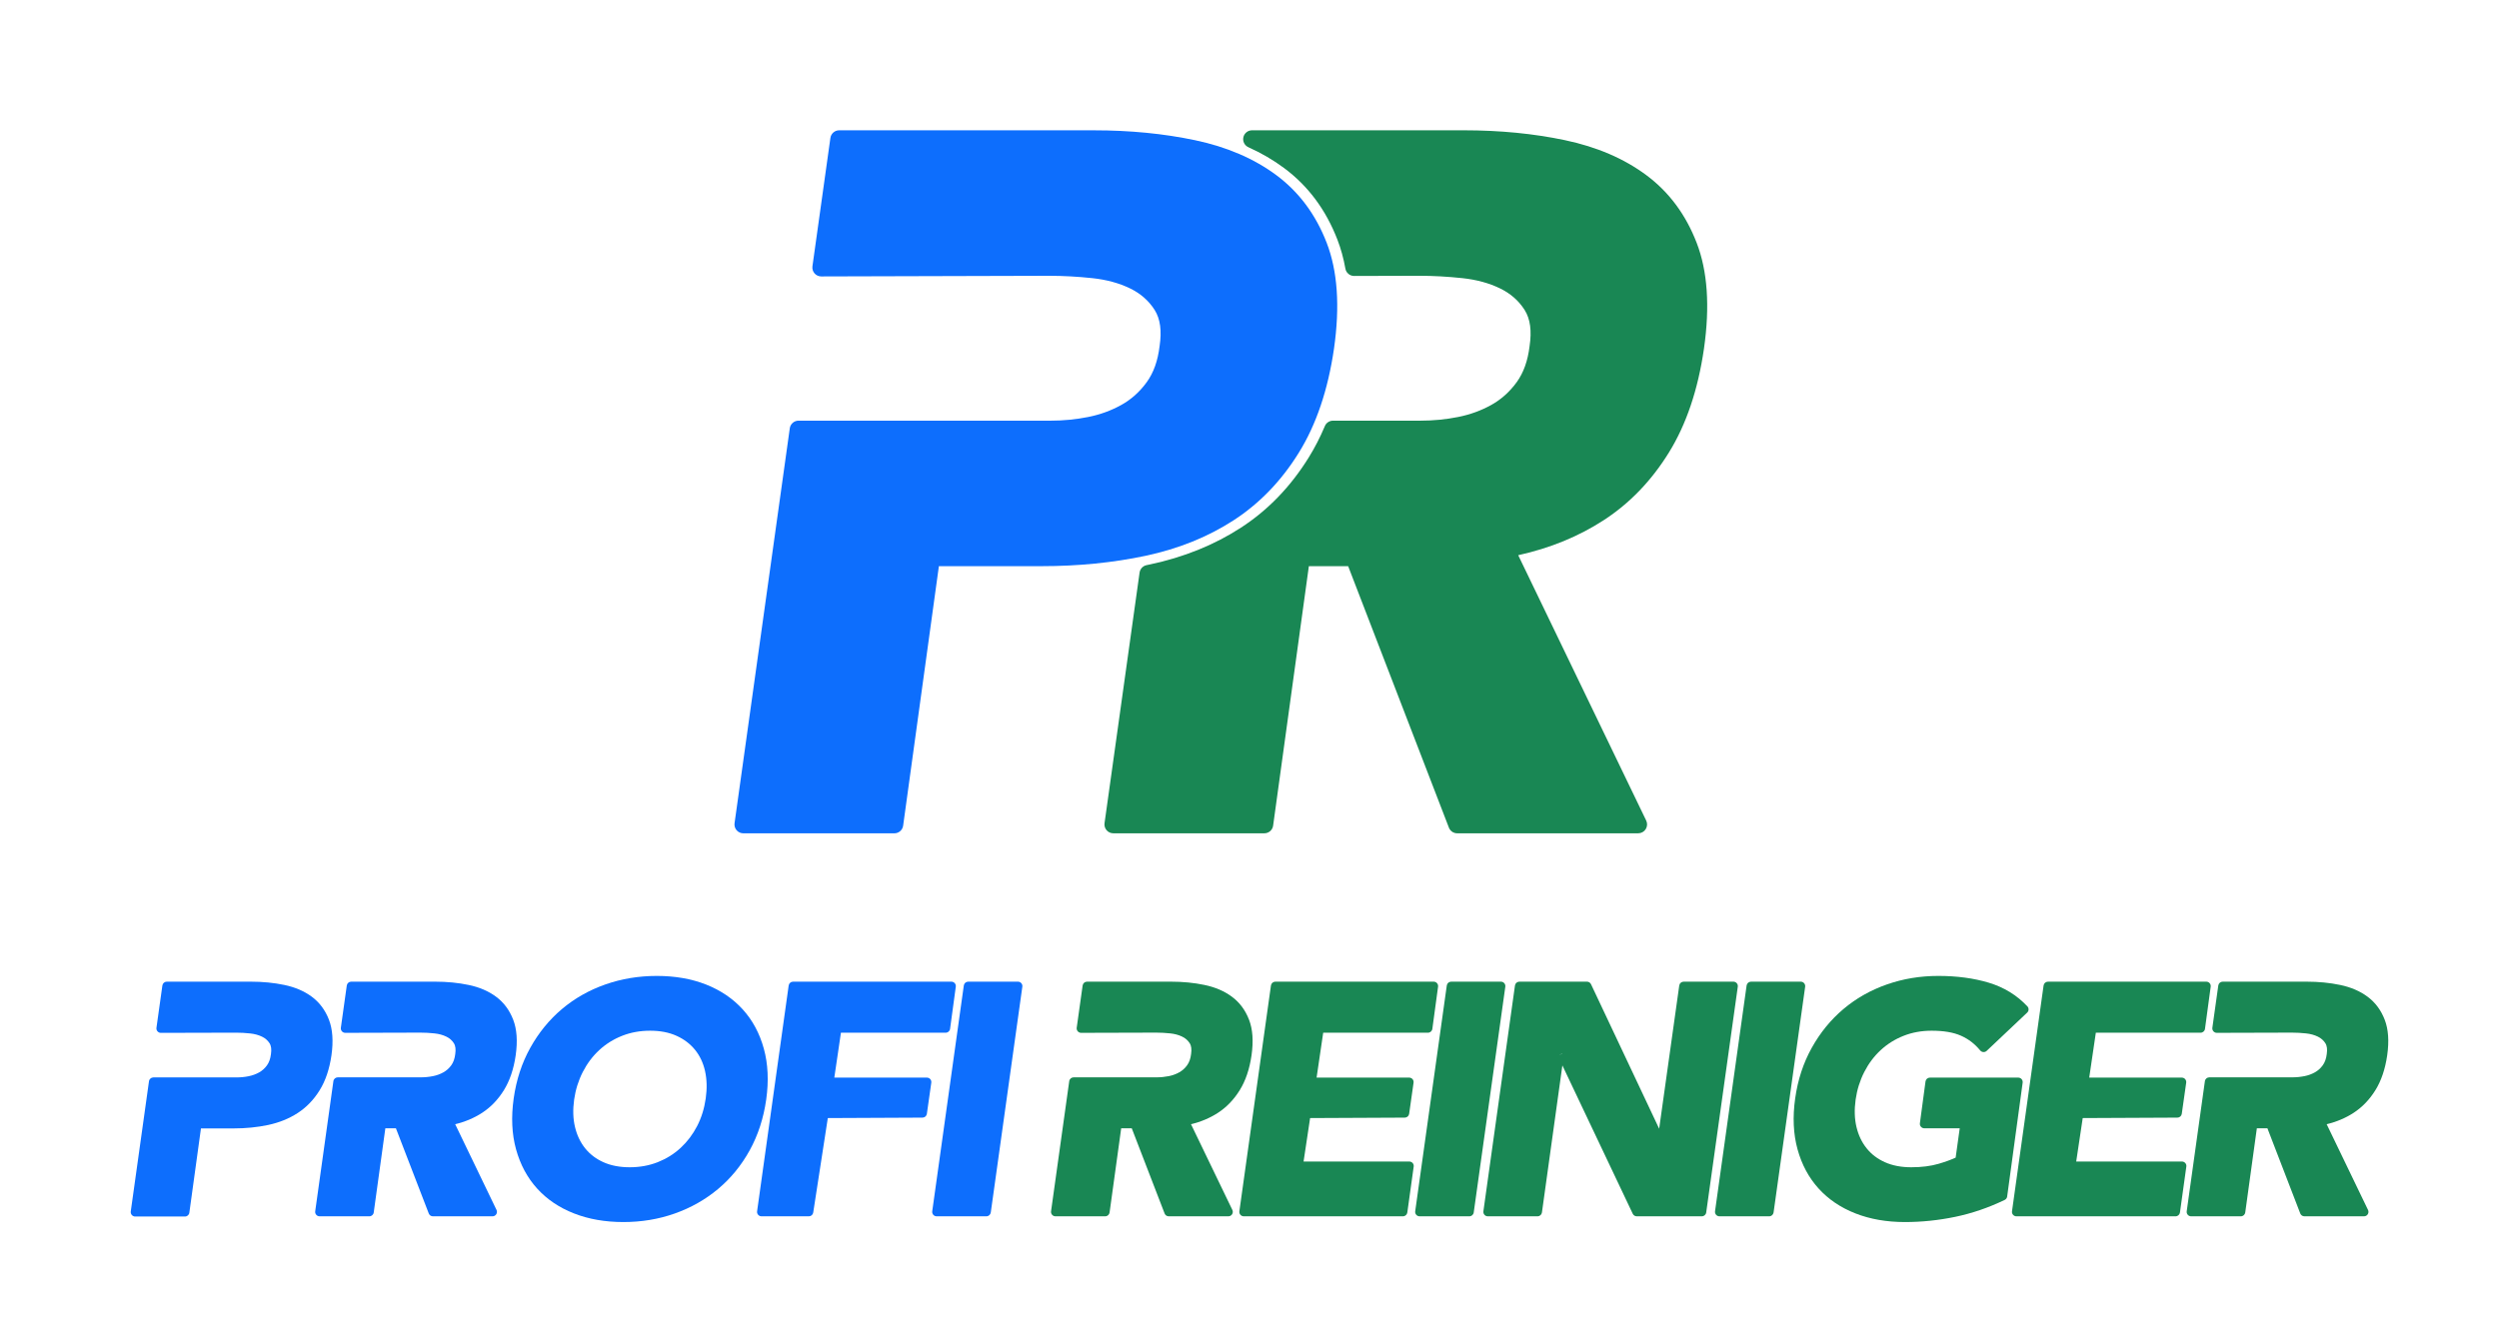
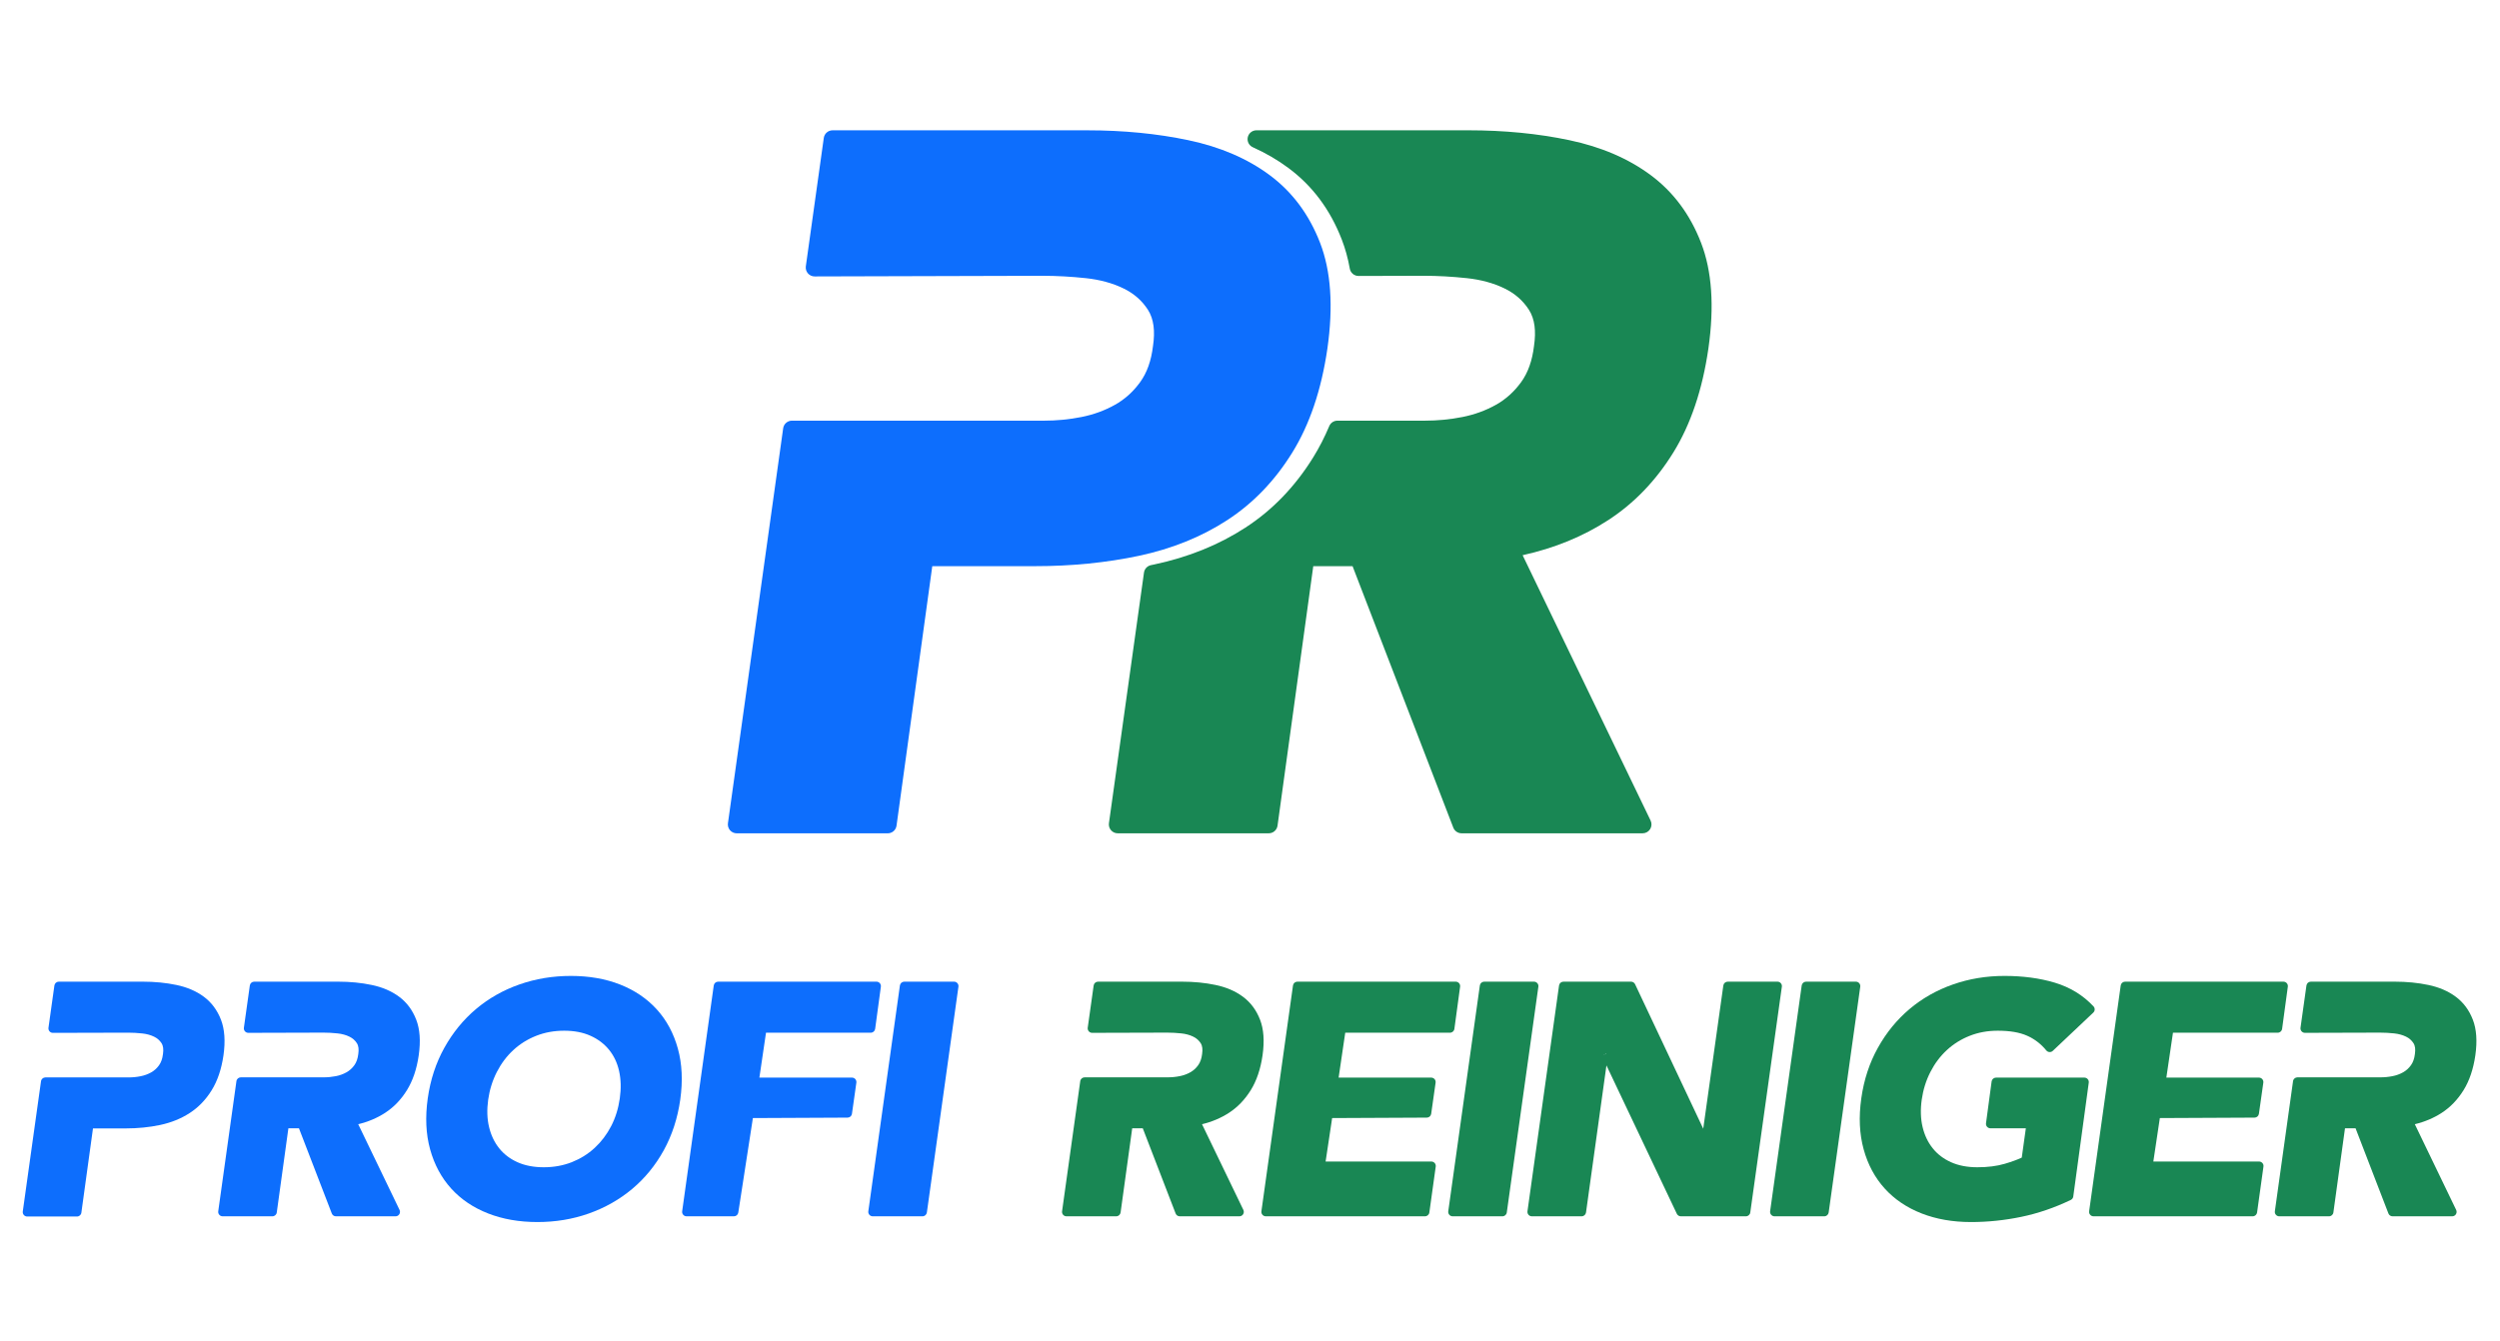
<svg xmlns="http://www.w3.org/2000/svg" width="100%" height="100%" viewBox="0 0 2268 1217" version="1.1" xml:space="preserve" style="fill-rule:evenodd;clip-rule:evenodd;stroke-linejoin:round;stroke-miterlimit:2;">
-   <g transform="matrix(1.93013,0,0,1.93013,-3391.58,-3551.62)">
+   <g transform="matrix(1.93013,0,0,1.93013,-3489.58,-3551.62)">
    <path d="M1830.74,2323.55C1830.66,2324.15 1830.84,2324.76 1831.24,2325.21C1831.63,2325.66 1832.21,2325.93 1832.81,2325.92L1868.17,2325.83C1870.31,2325.83 1872.51,2325.95 1874.78,2326.19C1876.88,2326.41 1878.75,2326.92 1880.4,2327.72C1881.89,2328.44 1883.06,2329.46 1883.91,2330.79C1884.73,2332.08 1884.89,2333.79 1884.58,2335.9C1884.58,2335.92 1884.57,2335.94 1884.57,2335.96C1884.32,2338.06 1883.71,2339.82 1882.7,2341.21C1881.69,2342.61 1880.46,2343.71 1879.02,2344.52C1877.5,2345.37 1875.85,2345.97 1874.07,2346.32C1872.2,2346.7 1870.29,2346.88 1868.32,2346.88C1868.32,2346.88 1829.3,2346.88 1829.3,2346.88C1828.26,2346.88 1827.38,2347.64 1827.23,2348.67L1818.66,2409.93C1818.58,2410.53 1818.76,2411.14 1819.16,2411.59C1819.55,2412.05 1820.13,2412.31 1820.73,2412.31L1844.15,2412.31C1845.19,2412.31 1846.07,2411.54 1846.21,2410.51L1851.67,2370.87C1851.67,2370.87 1866.97,2370.87 1866.97,2370.87C1872.73,2370.87 1878.15,2370.33 1883.24,2369.25C1888.46,2368.14 1893.1,2366.26 1897.16,2363.62C1901.26,2360.96 1904.71,2357.39 1907.48,2352.91C1910.22,2348.49 1912.08,2343.03 1913.03,2336.5C1913.03,2336.5 1913.03,2336.5 1913.03,2336.5C1913.99,2329.77 1913.56,2324.2 1911.86,2319.76C1910.1,2315.22 1907.41,2311.62 1903.8,2308.93C1900.27,2306.31 1895.98,2304.45 1890.9,2303.39C1886.01,2302.36 1880.74,2301.84 1875.08,2301.84C1875.08,2301.84 1835.59,2301.84 1835.59,2301.84C1834.55,2301.84 1833.67,2302.61 1833.53,2303.64L1830.74,2323.55Z" style="fill:rgb(13,110,253);fill-rule:nonzero;" />
  </g>
-   <g transform="matrix(1.93013,0,0,1.93013,-3387.72,-3551.62)">
+   <g transform="matrix(1.93013,0,0,1.93013,-3465.72,-3551.62)">
    <path d="M1996.72,2356.73C1995.48,2365.54 1995.85,2373.52 1997.82,2380.68C1999.82,2387.91 2003.13,2394.06 2007.74,2399.15C2012.35,2404.23 2018.13,2408.14 2025.1,2410.86C2031.97,2413.55 2039.7,2414.91 2048.28,2414.91C2056.83,2414.91 2064.88,2413.57 2072.45,2410.89C2080.04,2408.2 2086.83,2404.36 2092.82,2399.35C2098.81,2394.33 2103.78,2388.26 2107.71,2381.13C2111.62,2374.01 2114.21,2366.08 2115.45,2357.32C2116.69,2348.5 2116.31,2340.52 2114.34,2333.37C2112.35,2326.14 2109.04,2319.98 2104.43,2314.9C2099.82,2309.82 2094.06,2305.91 2087.15,2303.18C2080.32,2300.5 2072.62,2299.14 2064.03,2299.14C2055.49,2299.14 2047.41,2300.48 2039.79,2303.16C2032.15,2305.84 2025.36,2309.7 2019.41,2314.71C2013.48,2319.72 2008.51,2325.78 2004.54,2332.91C2000.57,2340.03 1997.96,2347.97 1996.72,2356.73ZM2025.14,2357.32C2025.81,2352.65 2027.16,2348.32 2029.21,2344.32C2031.25,2340.35 2033.82,2336.91 2036.95,2334.03C2040.06,2331.15 2043.64,2328.91 2047.7,2327.31C2051.76,2325.7 2056.16,2324.91 2060.88,2324.91C2065.56,2324.91 2069.68,2325.68 2073.23,2327.28C2076.72,2328.84 2079.62,2331.02 2081.92,2333.82C2084.22,2336.63 2085.8,2339.97 2086.68,2343.83C2087.57,2347.8 2087.68,2352.1 2087.02,2356.73C2087.02,2356.73 2087.02,2356.73 2087.02,2356.74C2086.35,2361.49 2085,2365.84 2082.96,2369.79C2080.92,2373.72 2078.34,2377.13 2075.22,2380.02C2072.11,2382.89 2068.52,2385.13 2064.47,2386.74C2060.4,2388.34 2056.01,2389.14 2051.28,2389.14C2046.61,2389.14 2042.49,2388.36 2038.93,2386.77C2035.45,2385.21 2032.58,2383.04 2030.33,2380.24C2028.07,2377.43 2026.48,2374.1 2025.56,2370.26C2024.61,2366.35 2024.49,2362.03 2025.14,2357.32L2025.14,2357.32Z" style="fill:rgb(13,110,253);fill-rule:nonzero;" />
  </g>
-   <g transform="matrix(1.93013,0,0,1.93013,-3387.72,-3551.62)">
+   <g transform="matrix(1.93013,0,0,1.93013,-3455.72,-3551.62)">
    <path d="M2128.08,2301.84C2127.04,2301.84 2126.16,2302.61 2126.02,2303.64L2111.17,2409.84C2111.08,2410.43 2111.26,2411.04 2111.66,2411.49C2112.05,2411.95 2112.63,2412.21 2113.23,2412.21L2135.51,2412.21C2136.53,2412.21 2137.41,2411.46 2137.56,2410.44L2144.42,2366C2144.42,2366 2188.94,2365.79 2188.94,2365.79C2189.98,2365.79 2190.85,2365.03 2191,2364L2193.08,2349.34C2193.16,2348.75 2192.99,2348.14 2192.59,2347.68C2192.19,2347.23 2191.62,2346.97 2191.02,2346.97L2147.48,2346.97C2147.48,2346.97 2150.59,2325.85 2150.59,2325.85C2150.59,2325.85 2199.85,2325.85 2199.85,2325.85C2200.89,2325.85 2201.77,2325.08 2201.91,2324.05L2204.6,2304.2C2204.68,2303.61 2204.5,2303.01 2204.1,2302.55C2203.71,2302.1 2203.14,2301.84 2202.53,2301.84L2128.08,2301.84Z" style="fill:rgb(13,110,253);fill-rule:nonzero;" />
  </g>
-   <g transform="matrix(1.93013,0,0,1.93013,-3385.79,-3551.62)">
+   <g transform="matrix(1.93013,0,0,1.93013,-3443.79,-3551.62)">
    <path d="M2209.43,2301.84C2208.39,2301.84 2207.51,2302.61 2207.37,2303.64L2192.52,2409.84C2192.43,2410.43 2192.62,2411.04 2193.01,2411.49C2193.41,2411.95 2193.98,2412.21 2194.58,2412.21L2217.98,2412.21C2219.02,2412.21 2219.9,2411.44 2220.05,2410.41L2234.89,2304.21C2234.98,2303.62 2234.8,2303.01 2234.4,2302.56C2234.01,2302.1 2233.43,2301.84 2232.83,2301.84L2209.43,2301.84Z" style="fill:rgb(13,110,253);fill-rule:nonzero;" />
  </g>
-   <g transform="matrix(1.93013,0,0,1.93013,-3381.93,-3551.62)">
+   <g transform="matrix(1.93013,0,0,1.93013,-3351.93,-3551.62)">
    <path d="M2434.53,2301.84C2433.49,2301.84 2432.61,2302.61 2432.47,2303.64L2417.62,2409.84C2417.53,2410.43 2417.71,2411.04 2418.11,2411.49C2418.5,2411.95 2419.08,2412.21 2419.68,2412.21L2443.08,2412.21C2444.12,2412.21 2445,2411.44 2445.14,2410.41L2459.99,2304.21C2460.08,2303.62 2459.9,2303.01 2459.5,2302.56C2459.11,2302.1 2458.53,2301.84 2457.93,2301.84L2434.53,2301.84Z" style="fill:rgb(25,135,84);fill-rule:nonzero;" />
  </g>
-   <g transform="matrix(1.93013,0,0,1.93013,-3380,-3551.62)">
+   <g transform="matrix(1.93013,0,0,1.93013,-3340,-3551.62)">
    <path d="M2485.82,2341.23L2518.91,2411.02C2519.26,2411.74 2519.99,2412.21 2520.79,2412.21L2551.39,2412.21C2552.43,2412.21 2553.31,2411.44 2553.45,2410.41L2568.3,2304.21C2568.39,2303.62 2568.21,2303.01 2567.81,2302.56C2567.42,2302.1 2566.85,2301.84 2566.24,2301.84L2542.84,2301.84C2541.8,2301.84 2540.92,2302.61 2540.78,2303.63L2531.33,2371.01L2499.28,2303.03C2498.93,2302.31 2498.2,2301.84 2497.39,2301.84L2465.59,2301.84C2464.55,2301.84 2463.67,2302.61 2463.53,2303.64L2448.68,2409.84C2448.6,2410.43 2448.78,2411.04 2449.17,2411.49C2449.57,2411.95 2450.14,2412.21 2450.74,2412.21L2474.14,2412.21C2475.18,2412.21 2476.06,2411.44 2476.21,2410.41L2485.82,2341.23ZM2484.43,2336.02C2484.48,2336.15 2484.52,2336.27 2484.55,2336.36L2484.4,2336.26L2484.43,2336.02ZM2485.42,2335.53L2485.51,2335.71L2485.31,2336.03L2485.16,2336.16C2485.23,2335.99 2485.33,2335.77 2485.42,2335.53Z" style="fill:rgb(25,135,84);fill-rule:nonzero;" />
  </g>
-   <g transform="matrix(1.93013,0,0,1.93013,-3378.07,-3551.62)">
+   <g transform="matrix(1.93013,0,0,1.93013,-3328.07,-3551.62)">
    <path d="M2573.51,2301.84C2572.48,2301.84 2571.6,2302.61 2571.45,2303.64L2556.6,2409.84C2556.52,2410.43 2556.7,2411.04 2557.09,2411.49C2557.49,2411.95 2558.06,2412.21 2558.66,2412.21L2582.07,2412.21C2583.1,2412.21 2583.98,2411.44 2584.13,2410.41L2598.98,2304.21C2599.06,2303.62 2598.88,2303.01 2598.49,2302.56C2598.09,2302.1 2597.52,2301.84 2596.91,2301.84L2573.51,2301.84Z" style="fill:rgb(25,135,84);fill-rule:nonzero;" />
  </g>
-   <g transform="matrix(1.93013,0,0,1.93013,-3376.14,-3551.62)">
+   <g transform="matrix(1.93013,0,0,1.93013,-3316.14,-3551.62)">
    <path d="M2691.8,2404.5C2692.43,2404.2 2692.87,2403.6 2692.96,2402.91L2700.25,2349.33C2700.33,2348.74 2700.15,2348.13 2699.75,2347.68C2699.36,2347.23 2698.79,2346.97 2698.18,2346.97L2656.64,2346.97C2655.59,2346.97 2654.71,2347.74 2654.57,2348.77L2651.93,2368.45C2651.85,2369.04 2652.03,2369.64 2652.43,2370.1C2652.83,2370.55 2653.4,2370.81 2654,2370.81L2670.66,2370.81C2670.66,2370.81 2668.74,2384.6 2668.74,2384.6C2666.65,2385.58 2663.99,2386.55 2660.76,2387.5C2657.03,2388.6 2652.73,2389.14 2647.85,2389.14C2643.17,2389.14 2639.05,2388.36 2635.5,2386.77C2632.01,2385.21 2629.14,2383.04 2626.9,2380.24C2624.63,2377.43 2623.05,2374.1 2622.12,2370.26C2621.18,2366.35 2621.05,2362.03 2621.71,2357.32C2622.38,2352.65 2623.73,2348.32 2625.78,2344.32C2627.81,2340.35 2630.39,2336.91 2633.51,2334.03C2636.62,2331.15 2640.21,2328.91 2644.26,2327.31C2648.33,2325.7 2652.72,2324.91 2657.45,2324.91C2663.1,2324.91 2667.72,2325.68 2671.3,2327.28C2674.8,2328.84 2677.8,2331.15 2680.29,2334.19C2680.65,2334.64 2681.19,2334.92 2681.77,2334.95C2682.34,2334.99 2682.91,2334.78 2683.33,2334.39L2702.38,2316.39C2703.22,2315.6 2703.25,2314.28 2702.47,2313.45C2697.52,2308.18 2691.44,2304.46 2684.22,2302.3C2677.19,2300.2 2669.32,2299.14 2660.6,2299.14C2652.05,2299.14 2643.98,2300.48 2636.36,2303.16C2628.71,2305.84 2621.92,2309.7 2615.98,2314.71C2610.04,2319.72 2605.08,2325.78 2601.11,2332.91C2597.13,2340.03 2594.52,2347.97 2593.29,2356.73C2592.04,2365.54 2592.42,2373.52 2594.39,2380.68C2596.38,2387.91 2599.69,2394.06 2604.31,2399.15C2608.92,2404.23 2614.7,2408.14 2621.66,2410.86C2628.54,2413.55 2636.27,2414.91 2644.85,2414.91C2652.79,2414.91 2660.68,2414.09 2668.52,2412.46C2676.38,2410.83 2684.14,2408.18 2691.8,2404.5Z" style="fill:rgb(25,135,84);fill-rule:nonzero;" />
  </g>
-   <g transform="matrix(1.93013,0,0,1.93013,-3374.21,-3551.62)">
+   <g transform="matrix(1.93013,0,0,1.93013,-3304.21,-3551.62)">
    <path d="M2711.15,2301.84C2710.11,2301.84 2709.23,2302.61 2709.09,2303.64L2694.24,2409.84C2694.15,2410.43 2694.33,2411.04 2694.73,2411.49C2695.12,2411.95 2695.7,2412.21 2696.3,2412.21L2771.15,2412.21C2772.19,2412.21 2773.07,2411.44 2773.21,2410.41L2776.21,2388.81C2776.3,2388.21 2776.12,2387.61 2775.72,2387.16C2775.32,2386.7 2774.75,2386.44 2774.15,2386.44L2724.43,2386.44C2724.43,2386.44 2727.49,2366 2727.49,2366C2727.49,2366 2772.01,2365.79 2772.01,2365.79C2773.05,2365.79 2773.92,2365.03 2774.07,2364L2776.15,2349.34C2776.23,2348.75 2776.05,2348.14 2775.66,2347.68C2775.26,2347.23 2774.69,2346.97 2774.09,2346.97L2730.55,2346.97C2730.55,2346.97 2733.66,2325.85 2733.66,2325.85C2733.66,2325.85 2782.91,2325.85 2782.91,2325.85C2783.96,2325.85 2784.84,2325.08 2784.98,2324.05L2787.67,2304.2C2787.75,2303.61 2787.57,2303.01 2787.17,2302.55C2786.78,2302.1 2786.2,2301.84 2785.6,2301.84L2711.15,2301.84Z" style="fill:rgb(25,135,84);fill-rule:nonzero;" />
  </g>
-   <g transform="matrix(1.93013,0,0,1.93013,-3383.86,-3551.62)">
+   <g transform="matrix(1.93013,0,0,1.93013,-3363.86,-3551.62)">
    <path d="M2352.85,2301.84C2351.81,2301.84 2350.93,2302.61 2350.79,2303.64L2335.94,2409.84C2335.86,2410.43 2336.03,2411.04 2336.43,2411.49C2336.83,2411.95 2337.4,2412.21 2338,2412.21L2412.85,2412.21C2413.89,2412.21 2414.77,2411.44 2414.91,2410.41L2417.91,2388.81C2418,2388.21 2417.82,2387.61 2417.42,2387.16C2417.03,2386.7 2416.45,2386.44 2415.85,2386.44L2366.13,2386.44C2366.13,2386.44 2369.2,2366 2369.2,2366C2369.2,2366 2413.72,2365.79 2413.72,2365.79C2414.75,2365.79 2415.62,2365.03 2415.77,2364L2417.85,2349.34C2417.93,2348.75 2417.76,2348.14 2417.36,2347.68C2416.97,2347.23 2416.39,2346.97 2415.79,2346.97L2372.25,2346.97C2372.25,2346.97 2375.36,2325.85 2375.36,2325.85C2375.36,2325.85 2424.62,2325.85 2424.62,2325.85C2425.66,2325.85 2426.54,2325.08 2426.68,2324.05L2429.37,2304.2C2429.45,2303.61 2429.27,2303.01 2428.87,2302.55C2428.48,2302.1 2427.91,2301.84 2427.3,2301.84L2352.85,2301.84Z" style="fill:rgb(25,135,84);fill-rule:nonzero;" />
  </g>
-   <g transform="matrix(1.93013,0,0,1.93013,-3372.28,-3551.62)">
+   <g transform="matrix(1.93013,0,0,1.93013,-3292.28,-3551.62)">
    <path d="M2841.2,2368.89C2845.89,2367.76 2850.09,2365.98 2853.81,2363.57C2857.91,2360.91 2861.35,2357.34 2864.12,2352.87C2866.86,2348.45 2868.72,2342.99 2869.66,2336.47C2869.66,2336.47 2869.66,2336.47 2869.66,2336.47C2870.62,2329.75 2870.2,2324.18 2868.49,2319.75C2866.74,2315.21 2864.05,2311.61 2860.44,2308.93C2856.92,2306.31 2852.63,2304.45 2847.55,2303.39C2842.67,2302.36 2837.4,2301.84 2831.75,2301.84C2831.75,2301.84 2792.3,2301.84 2792.3,2301.84C2791.26,2301.84 2790.38,2302.61 2790.24,2303.64L2787.45,2323.53C2787.37,2324.13 2787.55,2324.74 2787.95,2325.19C2788.34,2325.65 2788.92,2325.91 2789.52,2325.91L2824.85,2325.81C2826.98,2325.81 2829.18,2325.93 2831.45,2326.17C2833.55,2326.39 2835.42,2326.9 2837.06,2327.7C2838.55,2328.42 2839.72,2329.44 2840.57,2330.77C2841.39,2332.05 2841.55,2333.76 2841.24,2335.87C2841.24,2335.89 2841.23,2335.91 2841.23,2335.93C2840.98,2338.03 2840.37,2339.78 2839.36,2341.17C2838.35,2342.57 2837.12,2343.68 2835.68,2344.48C2834.17,2345.33 2832.52,2345.93 2830.74,2346.28C2828.87,2346.65 2826.96,2346.84 2825,2346.84C2825,2346.84 2786.01,2346.84 2786.01,2346.84C2784.97,2346.84 2784.09,2347.6 2783.94,2348.63L2775.39,2409.84C2775.3,2410.43 2775.48,2411.04 2775.88,2411.49C2776.27,2411.95 2776.85,2412.21 2777.45,2412.21L2800.85,2412.21C2801.89,2412.21 2802.77,2411.44 2802.91,2410.41L2808.37,2370.81L2813.34,2370.81L2828.78,2410.87C2829.09,2411.68 2829.86,2412.21 2830.72,2412.21L2858.77,2412.21C2859.49,2412.21 2860.15,2411.84 2860.53,2411.23C2860.91,2410.62 2860.96,2409.87 2860.65,2409.22L2841.2,2368.89Z" style="fill:rgb(25,135,84);fill-rule:nonzero;" />
  </g>
-   <g transform="matrix(1.93013,0,0,1.93013,-3385.79,-3551.62)">
+   <g transform="matrix(1.93013,0,0,1.93013,-3375.79,-3551.62)">
    <path d="M2314.2,2368.89C2318.89,2367.76 2323.09,2365.98 2326.81,2363.57C2330.91,2360.91 2334.35,2357.34 2337.12,2352.87C2339.86,2348.45 2341.72,2342.99 2342.66,2336.47C2342.66,2336.47 2342.66,2336.47 2342.66,2336.47C2343.62,2329.75 2343.2,2324.18 2341.49,2319.75C2339.74,2315.21 2337.05,2311.61 2333.44,2308.93C2329.92,2306.31 2325.63,2304.45 2320.55,2303.39C2315.67,2302.36 2310.4,2301.84 2304.75,2301.84C2304.75,2301.84 2265.3,2301.84 2265.3,2301.84C2264.26,2301.84 2263.38,2302.61 2263.24,2303.64L2260.45,2323.53C2260.37,2324.13 2260.55,2324.74 2260.95,2325.19C2261.34,2325.65 2261.92,2325.91 2262.52,2325.91L2297.85,2325.81C2299.98,2325.81 2302.18,2325.93 2304.45,2326.17C2306.55,2326.39 2308.42,2326.9 2310.06,2327.7C2311.55,2328.42 2312.72,2329.44 2313.57,2330.77C2314.39,2332.05 2314.55,2333.76 2314.24,2335.87C2314.24,2335.89 2314.23,2335.91 2314.23,2335.93C2313.98,2338.03 2313.37,2339.78 2312.36,2341.17C2311.35,2342.57 2310.12,2343.68 2308.68,2344.48C2307.17,2345.33 2305.52,2345.93 2303.74,2346.28C2301.87,2346.65 2299.96,2346.84 2298,2346.84C2298,2346.84 2259.01,2346.84 2259.01,2346.84C2257.97,2346.84 2257.09,2347.6 2256.94,2348.63L2248.39,2409.84C2248.3,2410.43 2248.48,2411.04 2248.88,2411.49C2249.27,2411.95 2249.85,2412.21 2250.45,2412.21L2273.85,2412.21C2274.89,2412.21 2275.77,2411.44 2275.91,2410.41L2281.37,2370.81L2286.34,2370.81L2301.78,2410.87C2302.09,2411.68 2302.86,2412.21 2303.72,2412.21L2331.77,2412.21C2332.49,2412.21 2333.15,2411.84 2333.53,2411.23C2333.91,2410.62 2333.96,2409.87 2333.65,2409.22L2314.2,2368.89Z" style="fill:rgb(25,135,84);fill-rule:nonzero;" />
  </g>
-   <g transform="matrix(1.93013,0,0,1.93013,-3391.58,-3551.62)">
+   <g transform="matrix(1.93013,0,0,1.93013,-3479.58,-3551.62)">
    <path d="M1971.21,2368.89C1975.89,2367.76 1980.09,2365.98 1983.81,2363.57C1987.91,2360.91 1991.35,2357.34 1994.12,2352.87C1996.86,2348.45 1998.72,2342.99 1999.66,2336.47C1999.66,2336.47 1999.66,2336.47 1999.66,2336.47C2000.62,2329.75 2000.2,2324.18 1998.49,2319.75C1996.74,2315.21 1994.05,2311.61 1990.44,2308.93C1986.92,2306.31 1982.63,2304.45 1977.55,2303.39C1972.67,2302.36 1967.4,2301.84 1961.75,2301.84C1961.75,2301.84 1922.3,2301.84 1922.3,2301.84C1921.26,2301.84 1920.38,2302.61 1920.24,2303.64L1917.45,2323.53C1917.37,2324.13 1917.55,2324.74 1917.95,2325.19C1918.34,2325.65 1918.92,2325.91 1919.52,2325.91L1954.85,2325.81C1956.98,2325.81 1959.18,2325.93 1961.45,2326.17C1963.55,2326.39 1965.42,2326.9 1967.06,2327.7C1968.55,2328.42 1969.72,2329.44 1970.57,2330.77C1971.39,2332.05 1971.55,2333.76 1971.24,2335.87C1971.24,2335.89 1971.23,2335.91 1971.23,2335.93C1970.98,2338.03 1970.37,2339.78 1969.37,2341.17C1968.35,2342.57 1967.12,2343.68 1965.68,2344.48C1964.17,2345.33 1962.52,2345.93 1960.74,2346.28C1958.87,2346.65 1956.96,2346.84 1955,2346.84C1955,2346.84 1916.01,2346.84 1916.01,2346.84C1914.97,2346.84 1914.09,2347.6 1913.94,2348.63L1905.39,2409.84C1905.3,2410.43 1905.48,2411.04 1905.88,2411.49C1906.27,2411.95 1906.85,2412.21 1907.45,2412.21L1930.85,2412.21C1931.89,2412.21 1932.77,2411.44 1932.91,2410.41L1938.37,2370.81L1943.34,2370.81L1958.78,2410.87C1959.09,2411.68 1959.86,2412.21 1960.72,2412.21L1988.77,2412.21C1989.49,2412.21 1990.15,2411.84 1990.53,2411.23C1990.91,2410.62 1990.96,2409.87 1990.65,2409.22L1971.21,2368.89Z" style="fill:rgb(13,110,253);fill-rule:nonzero;" />
  </g>
-   <g transform="matrix(1,0,0,1,-26,-3)">
+   <g transform="matrix(1,0,0,1,-22,-3)">
    <path d="M1403.88,507.06C1432.9,500.633 1458.76,490.023 1481.46,475.277C1504.99,460.002 1524.71,439.553 1540.6,413.89C1556.35,388.449 1567.03,356.977 1572.48,319.422C1572.48,319.416 1572.48,319.41 1572.48,319.404C1577.98,280.872 1575.66,248.928 1565.87,223.545C1555.92,197.726 1540.63,177.226 1520.1,161.984C1499.91,146.99 1475.3,136.375 1446.23,130.255C1417.89,124.289 1387.31,121.295 1354.5,121.295C1354.5,121.295 1162.3,121.295 1162.3,121.295C1158.51,121.295 1155.23,123.943 1154.43,127.651C1153.64,131.358 1155.54,135.117 1159,136.672C1170.78,141.966 1181.56,148.26 1191.34,155.527C1213.07,171.659 1229.29,193.327 1239.82,220.652C1242.94,228.754 1245.36,237.507 1247.03,246.908C1247.72,250.753 1251.07,253.549 1254.97,253.538L1314.09,253.374C1326.7,253.374 1339.74,254.092 1353.21,255.525C1365.98,256.884 1377.4,259.975 1387.45,264.866C1396.89,269.458 1404.31,275.94 1409.66,284.359C1414.92,292.623 1416.21,303.566 1414.21,317.089C1414.2,317.162 1414.19,317.235 1414.18,317.309C1412.6,330.425 1408.77,341.348 1402.48,350.005C1396.15,358.697 1388.53,365.558 1379.57,370.562C1370.33,375.725 1360.28,379.385 1349.41,381.559C1338.2,383.8 1326.72,384.918 1314.95,384.918C1314.95,384.918 1235.8,384.909 1235.8,384.909C1232.57,384.909 1229.64,386.85 1228.39,389.834C1224.13,399.958 1219.29,409.385 1213.88,418.123C1197.34,444.844 1176.78,466.117 1152.29,482.022C1128.15,497.699 1100.58,508.878 1069.54,515.462C1068.56,515.669 1067.58,515.873 1066.6,516.074C1063.26,516.755 1060.72,519.466 1060.24,522.84L1028.43,750.375C1028.11,752.679 1028.8,755.011 1030.33,756.767C1031.85,758.522 1034.07,759.531 1036.39,759.531L1173.48,759.531C1177.5,759.531 1180.9,756.565 1181.44,752.585L1213.88,516.997C1213.88,516.997 1249.53,516.997 1249.53,516.997C1249.53,516.997 1340.96,754.379 1340.96,754.379C1342.16,757.483 1345.14,759.531 1348.47,759.531L1512.79,759.531C1515.56,759.531 1518.13,758.109 1519.6,755.766C1521.07,753.423 1521.24,750.488 1520.04,747.996L1403.88,507.06Z" style="fill:rgb(25,135,84);" />
  </g>
-   <g transform="matrix(1.93013,0,0,1.93013,-3385.79,-3551.62)">
+   <g transform="matrix(1.93013,0,0,1.93013,-3391.79,-3551.62)">
    <path d="M2136.19,1965.37C2136.03,1966.57 2136.39,1967.78 2137.18,1968.69C2137.97,1969.6 2139.12,1970.12 2140.33,1970.12L2247.57,1969.82C2254.1,1969.82 2260.86,1970.19 2267.84,1970.93C2274.45,1971.64 2280.37,1973.24 2285.58,1975.77C2290.47,1978.15 2294.31,1981.51 2297.09,1985.87C2299.81,1990.15 2300.48,1995.82 2299.44,2002.83C2299.43,2002.87 2299.43,2002.9 2299.42,2002.94C2298.61,2009.74 2296.62,2015.4 2293.36,2019.88C2290.09,2024.39 2286.14,2027.94 2281.49,2030.53C2276.71,2033.21 2271.5,2035.1 2265.87,2036.23C2260.06,2037.39 2254.11,2037.97 2248.02,2037.97C2248.02,2037.97 2129.67,2037.96 2129.67,2037.96C2127.59,2037.96 2125.83,2039.49 2125.54,2041.55L2099.57,2227.31C2099.4,2228.51 2099.76,2229.72 2100.55,2230.63C2101.34,2231.54 2102.49,2232.06 2103.69,2232.06L2174.72,2232.06C2176.8,2232.06 2178.56,2230.52 2178.84,2228.46L2195.65,2106.4C2195.65,2106.4 2243.92,2106.4 2243.92,2106.4C2261.22,2106.4 2277.52,2104.77 2292.82,2101.53C2308.37,2098.23 2322.19,2092.64 2334.28,2084.79C2346.47,2076.87 2356.69,2066.28 2364.92,2052.98C2373.08,2039.8 2378.61,2023.5 2381.44,2004.04C2381.44,2004.04 2381.44,2004.03 2381.44,2004.03C2384.29,1984.07 2383.09,1967.51 2378.02,1954.36C2372.86,1940.99 2364.94,1930.37 2354.3,1922.47C2343.84,1914.7 2331.09,1909.2 2316.03,1906.03C2301.35,1902.94 2285.5,1901.39 2268.5,1901.39C2268.5,1901.39 2148.76,1901.39 2148.76,1901.39C2146.69,1901.39 2144.93,1902.92 2144.64,1904.98L2136.19,1965.37Z" style="fill:rgb(13,110,253);" />
  </g>
</svg>
